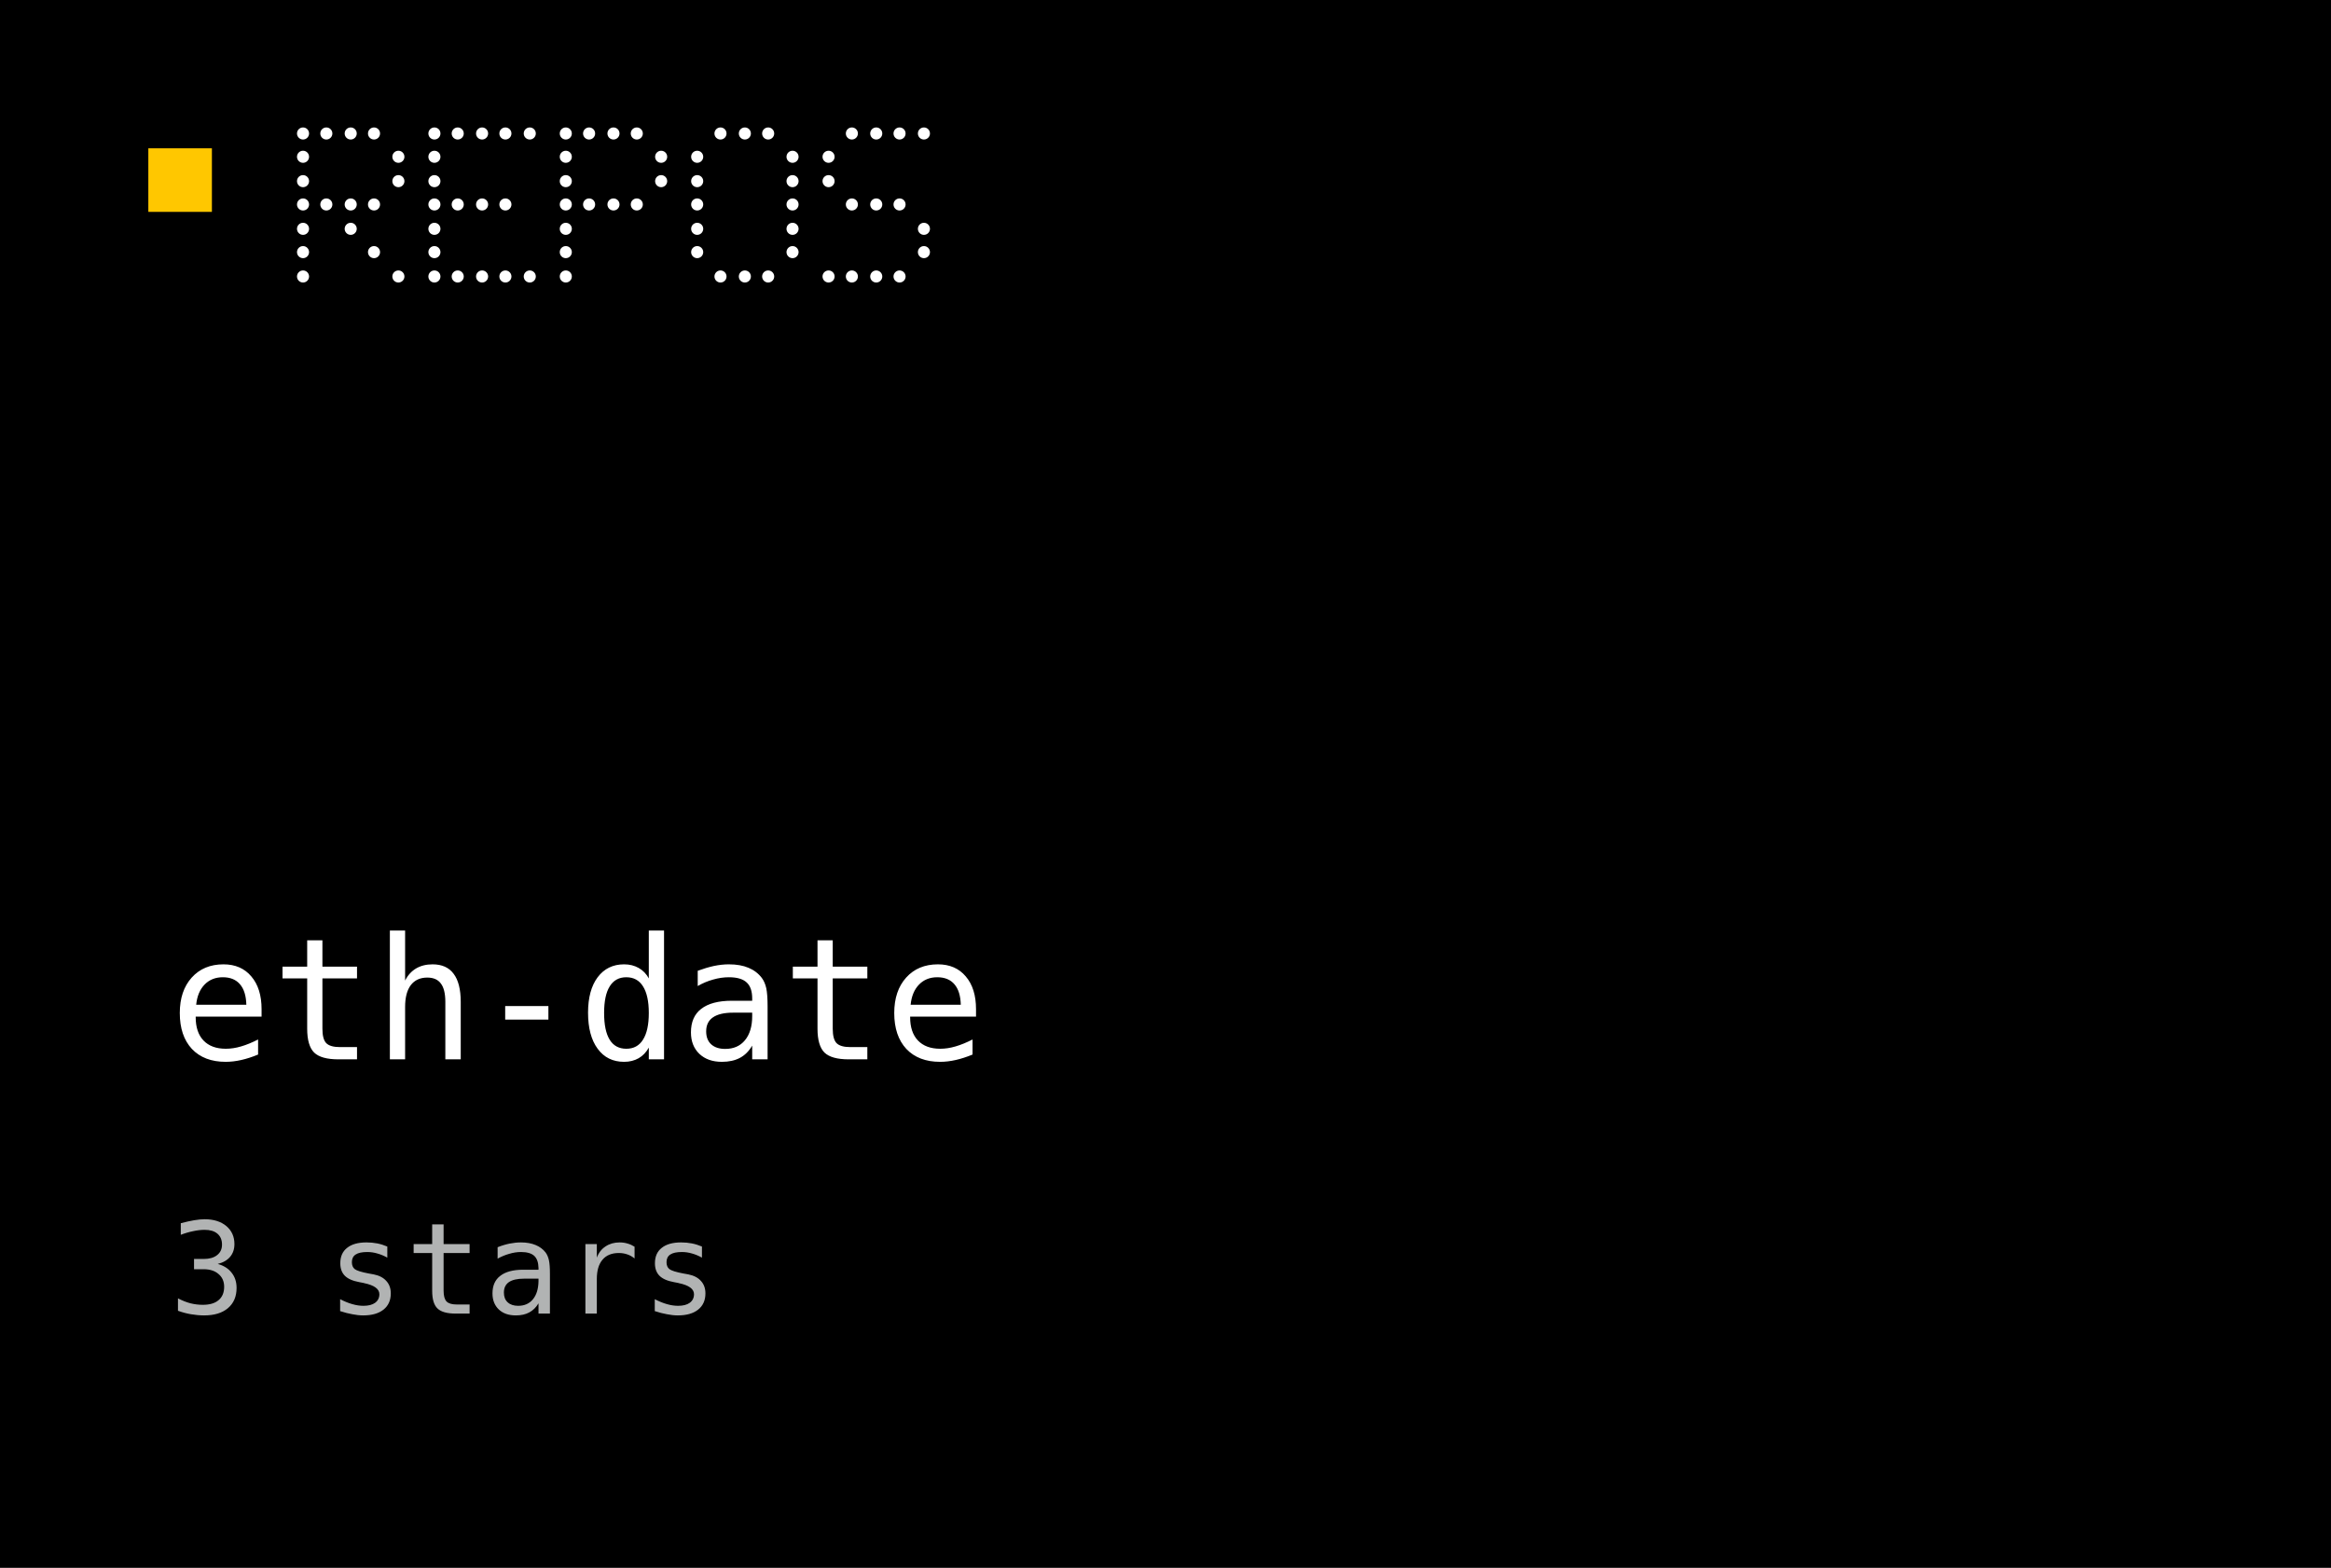
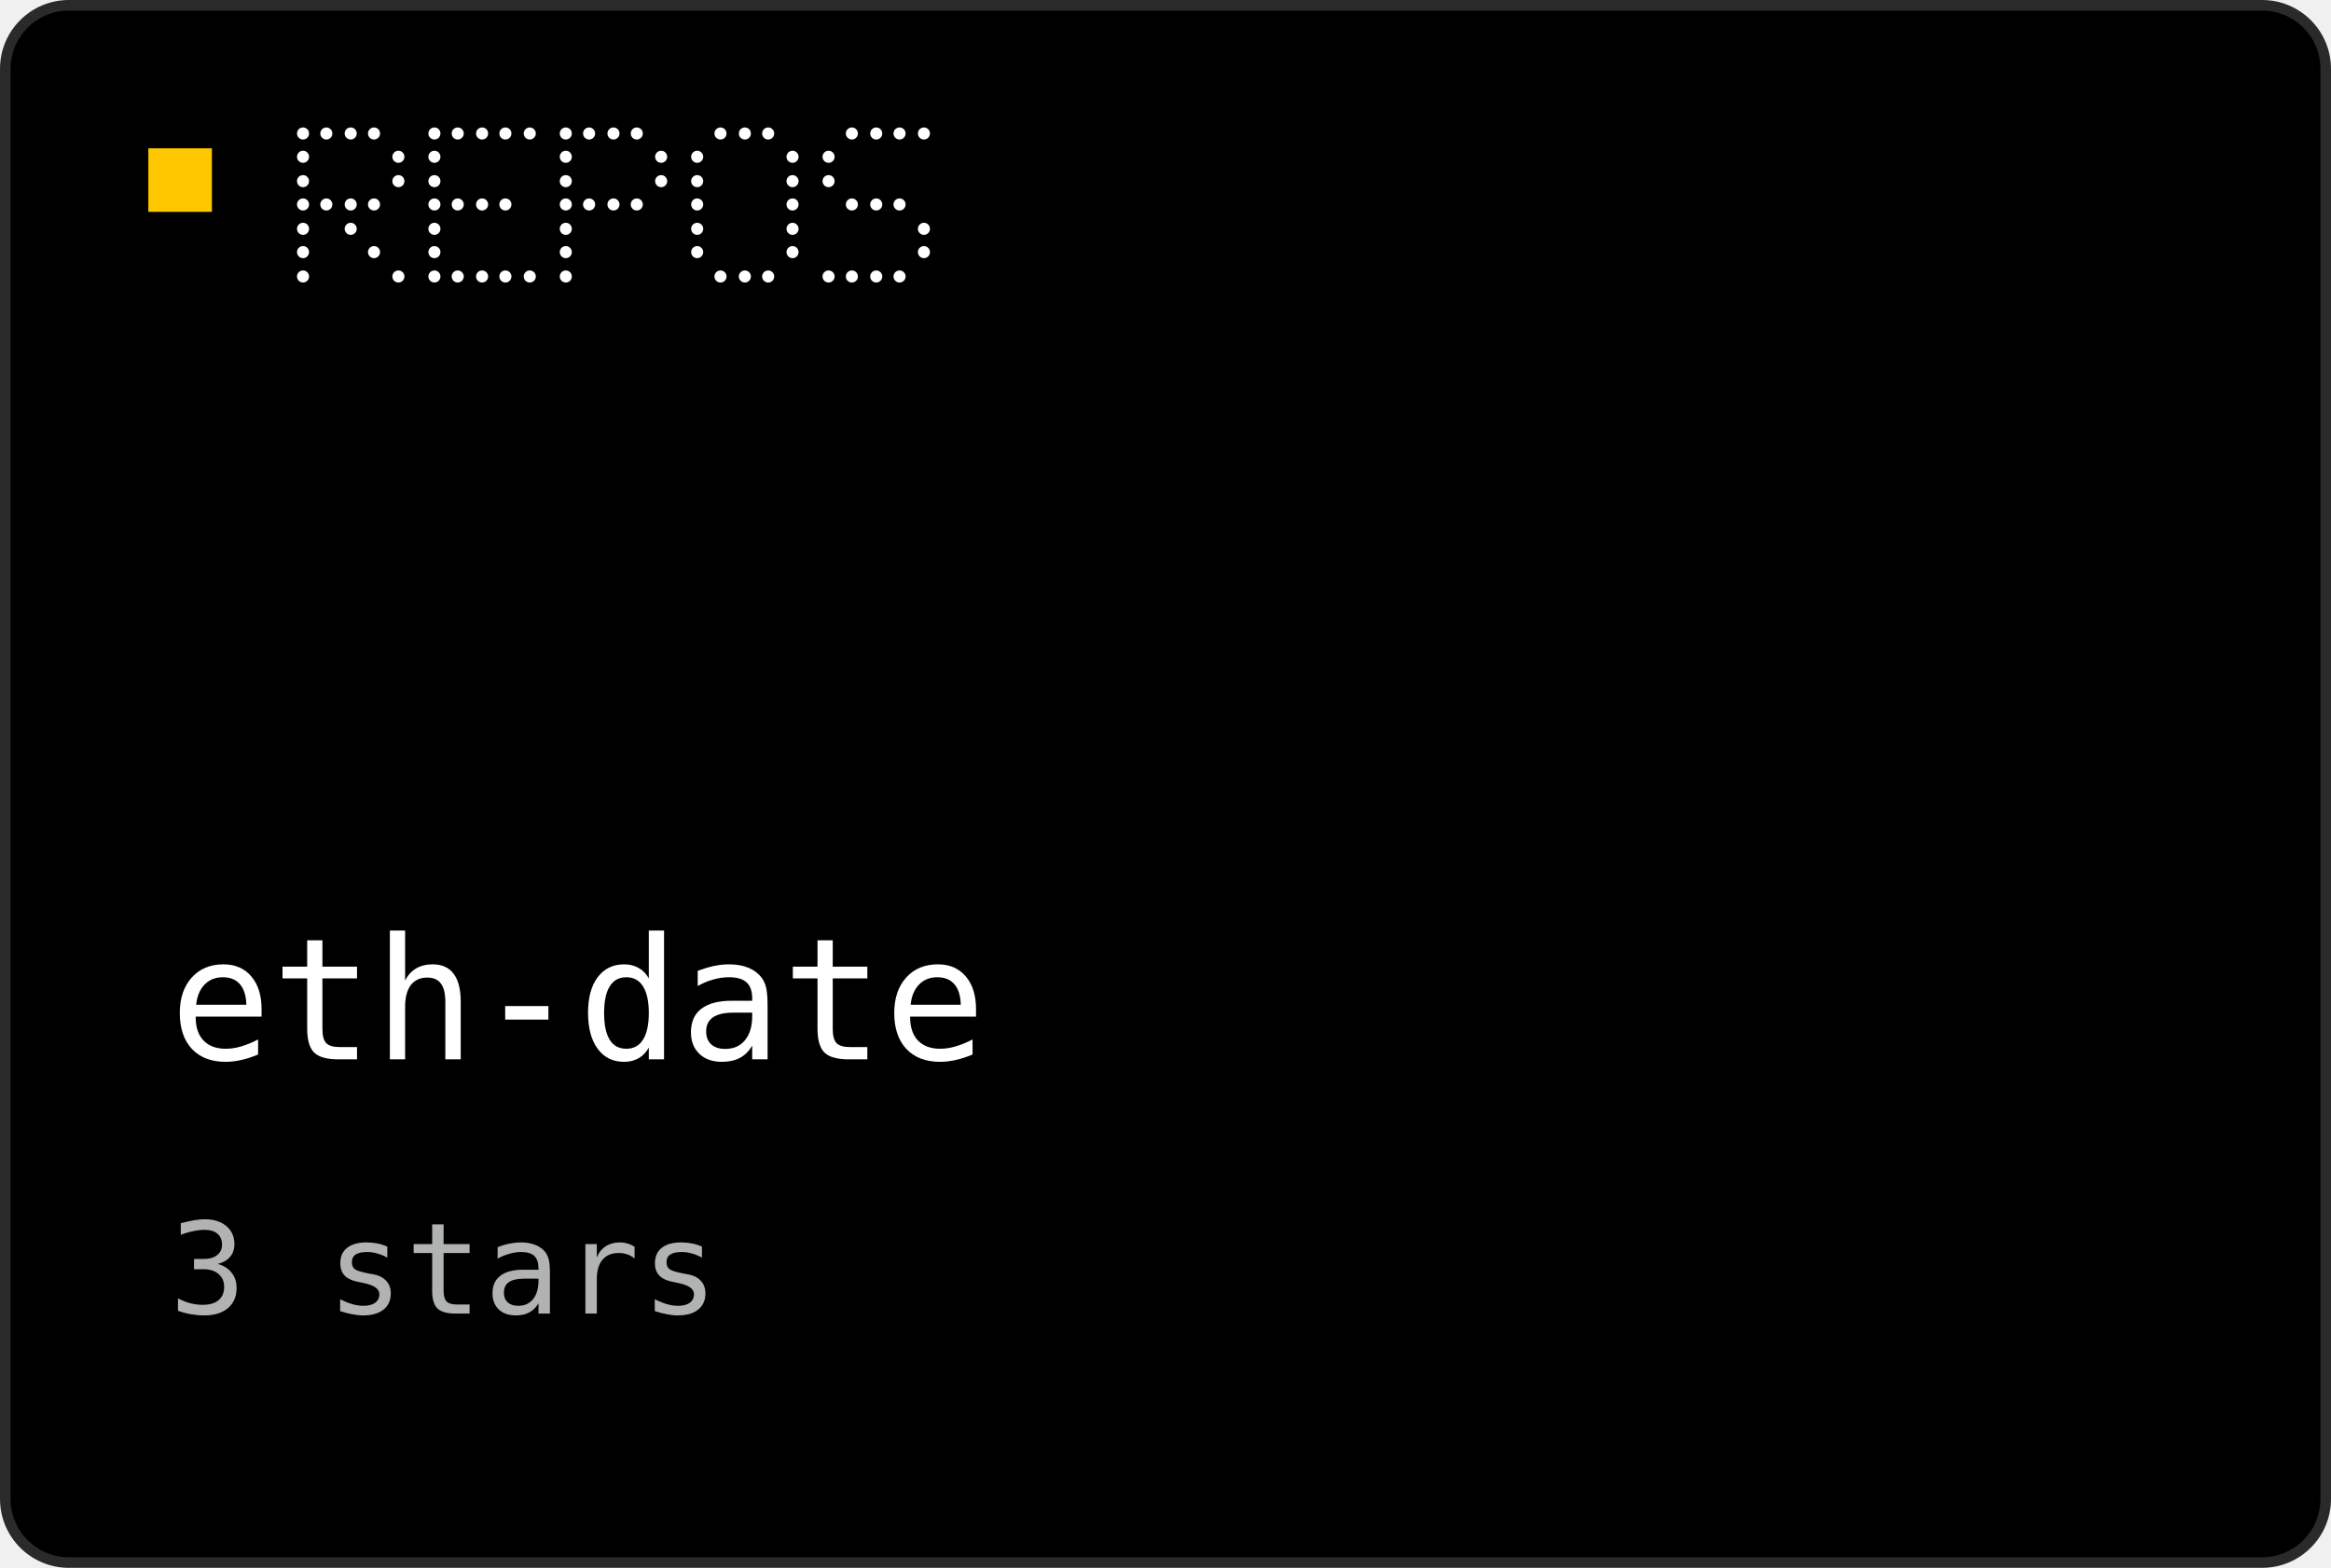
<svg xmlns="http://www.w3.org/2000/svg" width="220" height="148" viewBox="0 0 220 148" role="img">
-   <rect width="220" height="148" fill="#000000" />
+   <rect x="0.5" y="0.5" width="219" height="147" rx="6" fill="#000000" stroke="#2A2A2A" stroke-width="1" />
  <rect x="14" y="14" width="6" height="6" fill="#FFC700" />
  <circle cx="28.6" cy="12.6" r="0.57" fill="#FFFFFF" />
  <circle cx="30.8" cy="12.6" r="0.57" fill="#FFFFFF" />
  <circle cx="33.1" cy="12.6" r="0.57" fill="#FFFFFF" />
  <circle cx="35.3" cy="12.6" r="0.57" fill="#FFFFFF" />
  <circle cx="28.6" cy="14.8" r="0.57" fill="#FFFFFF" />
  <circle cx="37.6" cy="14.8" r="0.57" fill="#FFFFFF" />
  <circle cx="28.6" cy="17.1" r="0.57" fill="#FFFFFF" />
  <circle cx="37.6" cy="17.1" r="0.57" fill="#FFFFFF" />
  <circle cx="28.6" cy="19.3" r="0.57" fill="#FFFFFF" />
  <circle cx="30.8" cy="19.3" r="0.57" fill="#FFFFFF" />
  <circle cx="33.1" cy="19.3" r="0.57" fill="#FFFFFF" />
  <circle cx="35.3" cy="19.3" r="0.57" fill="#FFFFFF" />
  <circle cx="28.6" cy="21.6" r="0.57" fill="#FFFFFF" />
  <circle cx="33.1" cy="21.6" r="0.57" fill="#FFFFFF" />
  <circle cx="28.6" cy="23.8" r="0.57" fill="#FFFFFF" />
  <circle cx="35.3" cy="23.8" r="0.57" fill="#FFFFFF" />
  <circle cx="28.6" cy="26.1" r="0.57" fill="#FFFFFF" />
  <circle cx="37.6" cy="26.1" r="0.57" fill="#FFFFFF" />
  <circle cx="41.0" cy="12.6" r="0.57" fill="#FFFFFF" />
  <circle cx="43.2" cy="12.6" r="0.57" fill="#FFFFFF" />
  <circle cx="45.5" cy="12.6" r="0.57" fill="#FFFFFF" />
  <circle cx="47.7" cy="12.6" r="0.57" fill="#FFFFFF" />
  <circle cx="50.0" cy="12.6" r="0.57" fill="#FFFFFF" />
  <circle cx="41.0" cy="14.8" r="0.57" fill="#FFFFFF" />
  <circle cx="41.0" cy="17.1" r="0.57" fill="#FFFFFF" />
  <circle cx="41.0" cy="19.3" r="0.57" fill="#FFFFFF" />
  <circle cx="43.2" cy="19.3" r="0.57" fill="#FFFFFF" />
  <circle cx="45.5" cy="19.3" r="0.57" fill="#FFFFFF" />
  <circle cx="47.7" cy="19.3" r="0.57" fill="#FFFFFF" />
  <circle cx="41.0" cy="21.6" r="0.57" fill="#FFFFFF" />
  <circle cx="41.0" cy="23.8" r="0.57" fill="#FFFFFF" />
  <circle cx="41.0" cy="26.1" r="0.57" fill="#FFFFFF" />
  <circle cx="43.2" cy="26.1" r="0.57" fill="#FFFFFF" />
  <circle cx="45.5" cy="26.1" r="0.57" fill="#FFFFFF" />
  <circle cx="47.7" cy="26.1" r="0.57" fill="#FFFFFF" />
  <circle cx="50.0" cy="26.1" r="0.57" fill="#FFFFFF" />
  <circle cx="53.4" cy="12.6" r="0.57" fill="#FFFFFF" />
  <circle cx="55.6" cy="12.6" r="0.57" fill="#FFFFFF" />
  <circle cx="57.9" cy="12.6" r="0.57" fill="#FFFFFF" />
  <circle cx="60.1" cy="12.6" r="0.57" fill="#FFFFFF" />
  <circle cx="53.4" cy="14.8" r="0.57" fill="#FFFFFF" />
  <circle cx="62.4" cy="14.8" r="0.57" fill="#FFFFFF" />
  <circle cx="53.4" cy="17.1" r="0.57" fill="#FFFFFF" />
  <circle cx="62.4" cy="17.1" r="0.57" fill="#FFFFFF" />
  <circle cx="53.4" cy="19.3" r="0.57" fill="#FFFFFF" />
  <circle cx="55.6" cy="19.3" r="0.57" fill="#FFFFFF" />
  <circle cx="57.9" cy="19.3" r="0.57" fill="#FFFFFF" />
  <circle cx="60.1" cy="19.3" r="0.57" fill="#FFFFFF" />
  <circle cx="53.4" cy="21.6" r="0.57" fill="#FFFFFF" />
  <circle cx="53.4" cy="23.8" r="0.57" fill="#FFFFFF" />
  <circle cx="53.4" cy="26.1" r="0.57" fill="#FFFFFF" />
  <circle cx="68.0" cy="12.6" r="0.57" fill="#FFFFFF" />
  <circle cx="70.3" cy="12.6" r="0.57" fill="#FFFFFF" />
  <circle cx="72.5" cy="12.6" r="0.57" fill="#FFFFFF" />
  <circle cx="65.8" cy="14.8" r="0.57" fill="#FFFFFF" />
  <circle cx="74.8" cy="14.8" r="0.57" fill="#FFFFFF" />
  <circle cx="65.8" cy="17.1" r="0.57" fill="#FFFFFF" />
  <circle cx="74.8" cy="17.1" r="0.57" fill="#FFFFFF" />
  <circle cx="65.8" cy="19.3" r="0.57" fill="#FFFFFF" />
  <circle cx="74.8" cy="19.3" r="0.57" fill="#FFFFFF" />
  <circle cx="65.8" cy="21.6" r="0.57" fill="#FFFFFF" />
  <circle cx="74.8" cy="21.6" r="0.57" fill="#FFFFFF" />
  <circle cx="65.8" cy="23.8" r="0.57" fill="#FFFFFF" />
  <circle cx="74.8" cy="23.8" r="0.57" fill="#FFFFFF" />
  <circle cx="68.0" cy="26.1" r="0.57" fill="#FFFFFF" />
  <circle cx="70.3" cy="26.1" r="0.57" fill="#FFFFFF" />
  <circle cx="72.5" cy="26.1" r="0.57" fill="#FFFFFF" />
  <circle cx="80.4" cy="12.6" r="0.57" fill="#FFFFFF" />
  <circle cx="82.7" cy="12.6" r="0.57" fill="#FFFFFF" />
  <circle cx="84.9" cy="12.6" r="0.57" fill="#FFFFFF" />
  <circle cx="87.2" cy="12.6" r="0.57" fill="#FFFFFF" />
  <circle cx="78.2" cy="14.8" r="0.57" fill="#FFFFFF" />
  <circle cx="78.2" cy="17.1" r="0.57" fill="#FFFFFF" />
  <circle cx="80.4" cy="19.3" r="0.57" fill="#FFFFFF" />
  <circle cx="82.7" cy="19.3" r="0.57" fill="#FFFFFF" />
  <circle cx="84.9" cy="19.3" r="0.57" fill="#FFFFFF" />
  <circle cx="87.2" cy="21.6" r="0.57" fill="#FFFFFF" />
  <circle cx="87.2" cy="23.8" r="0.57" fill="#FFFFFF" />
  <circle cx="78.2" cy="26.1" r="0.57" fill="#FFFFFF" />
  <circle cx="80.4" cy="26.1" r="0.57" fill="#FFFFFF" />
  <circle cx="82.7" cy="26.1" r="0.57" fill="#FFFFFF" />
  <circle cx="84.9" cy="26.1" r="0.57" fill="#FFFFFF" />
  <text x="16" y="100" fill="#FFFFFF" font-family="ui-monospace, Geist Mono, monospace" font-size="16" letter-spacing="0" dominant-baseline="auto">eth-date</text>
  <text x="16" y="124" fill="#B1B3B3" font-family="ui-monospace, Geist Mono, monospace" font-size="12" letter-spacing="0.2" dominant-baseline="auto">3 stars</text>
</svg>
